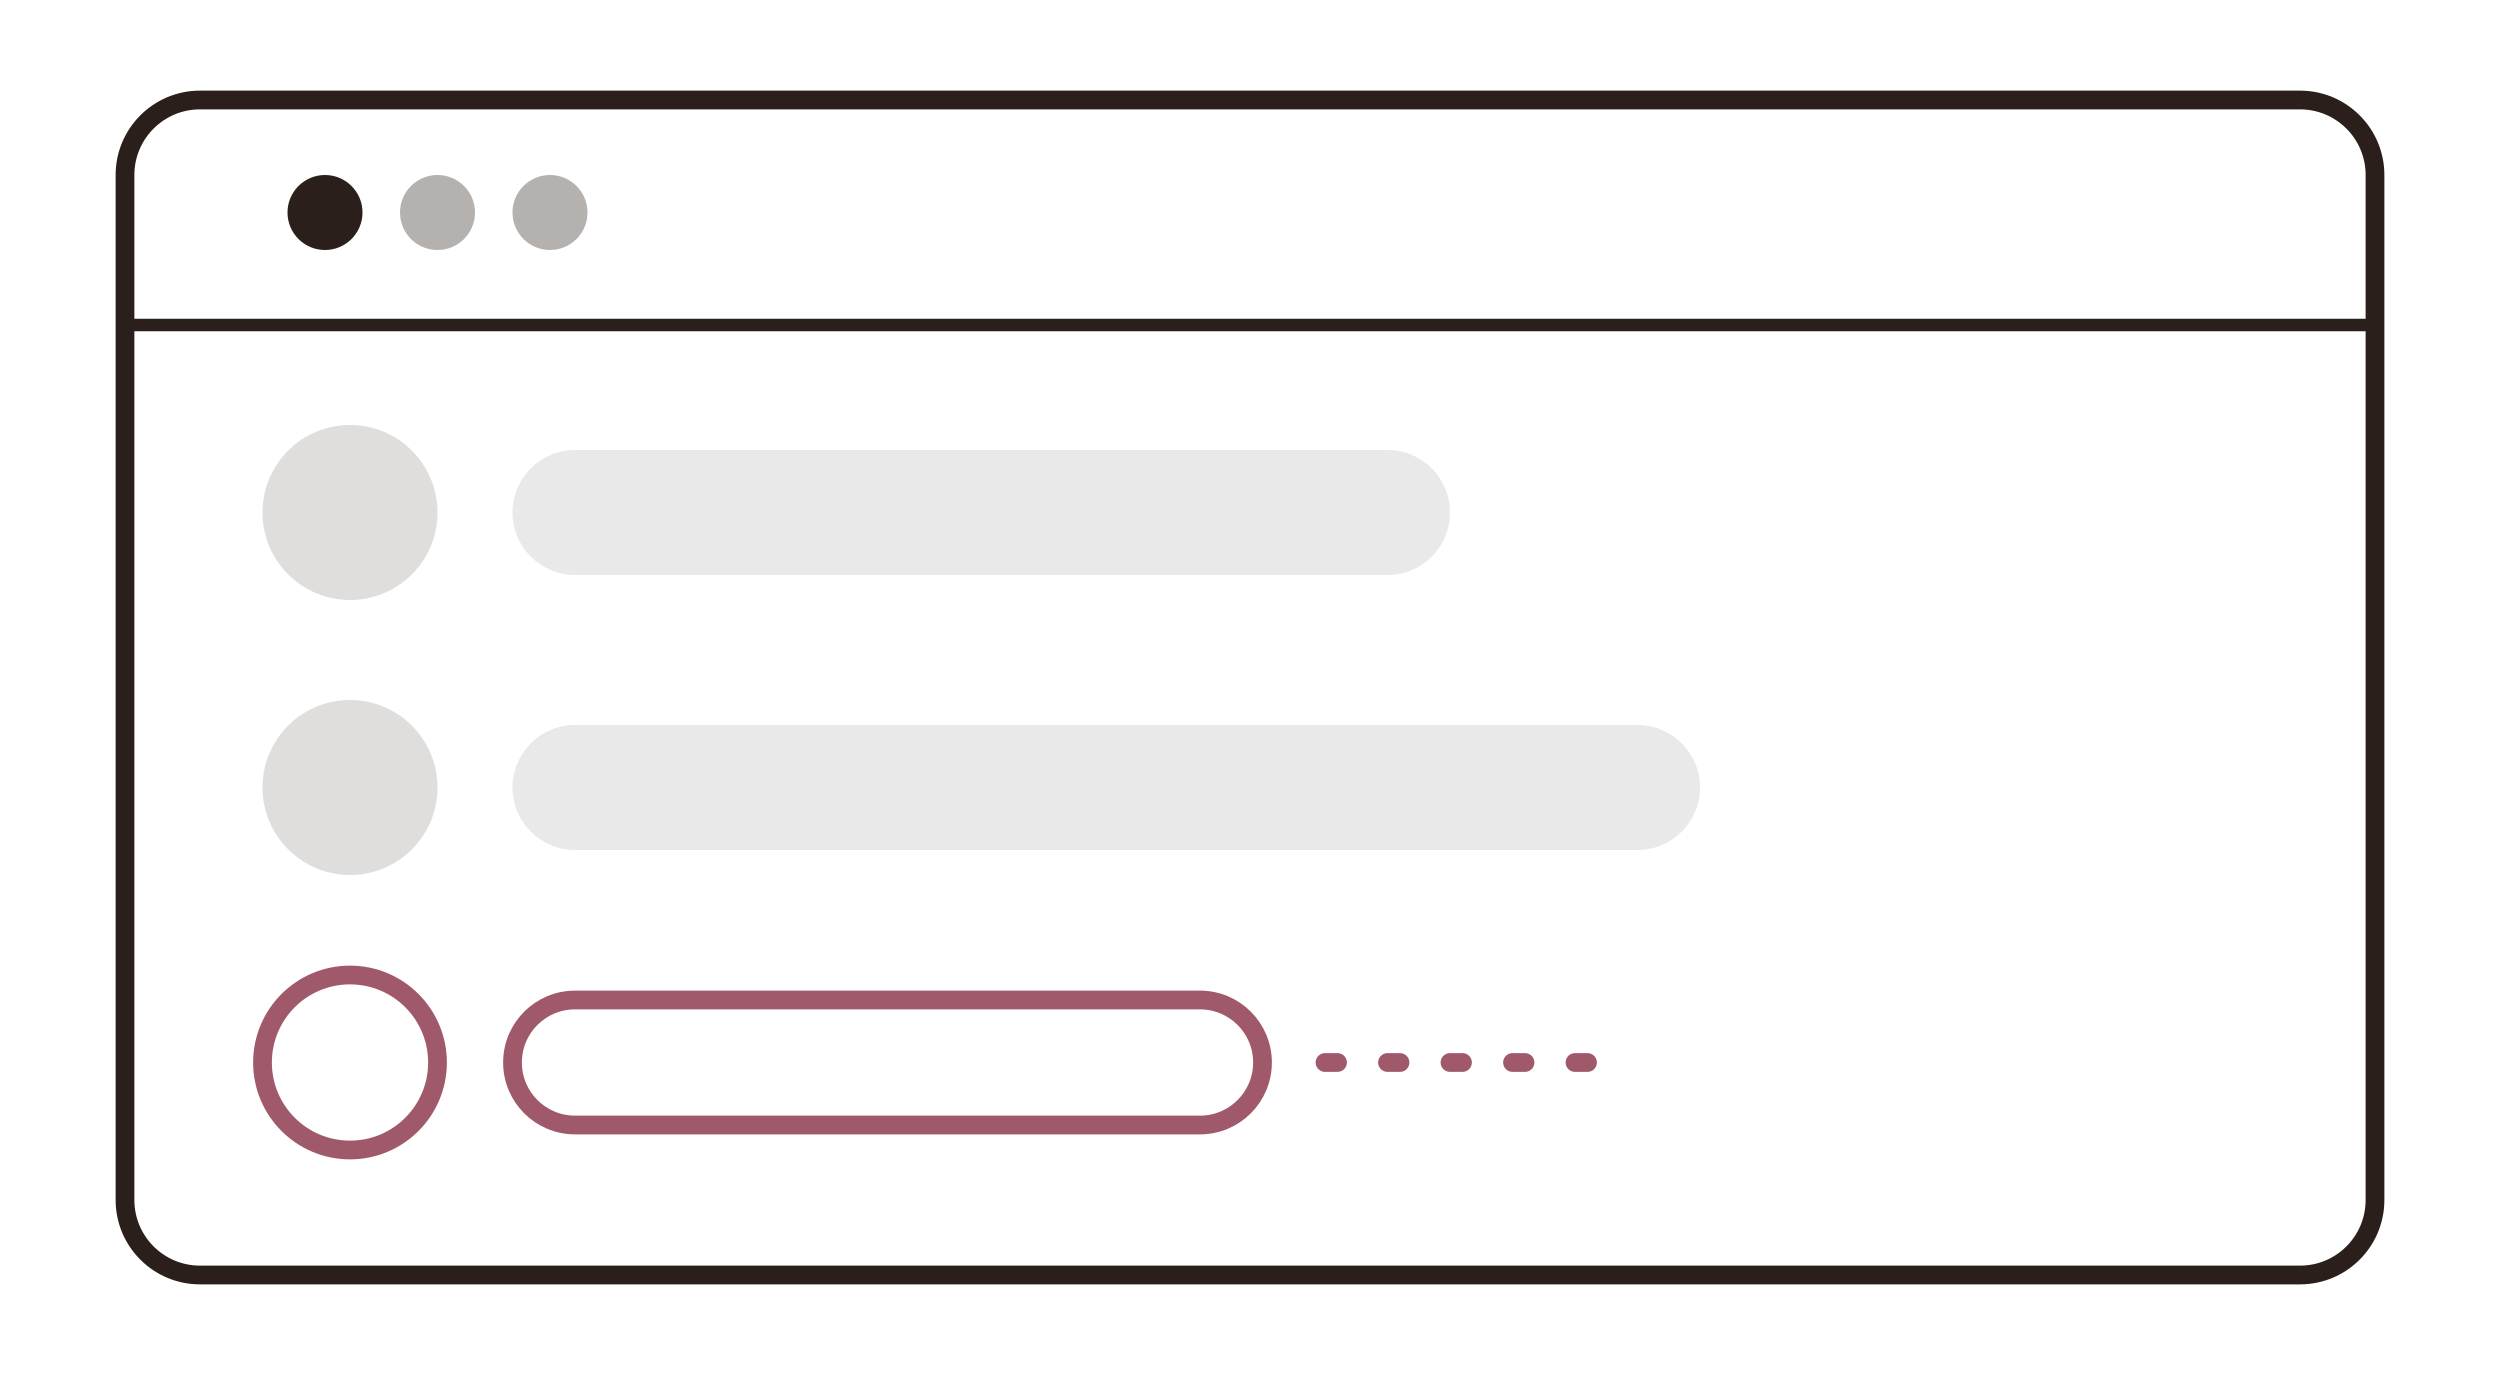
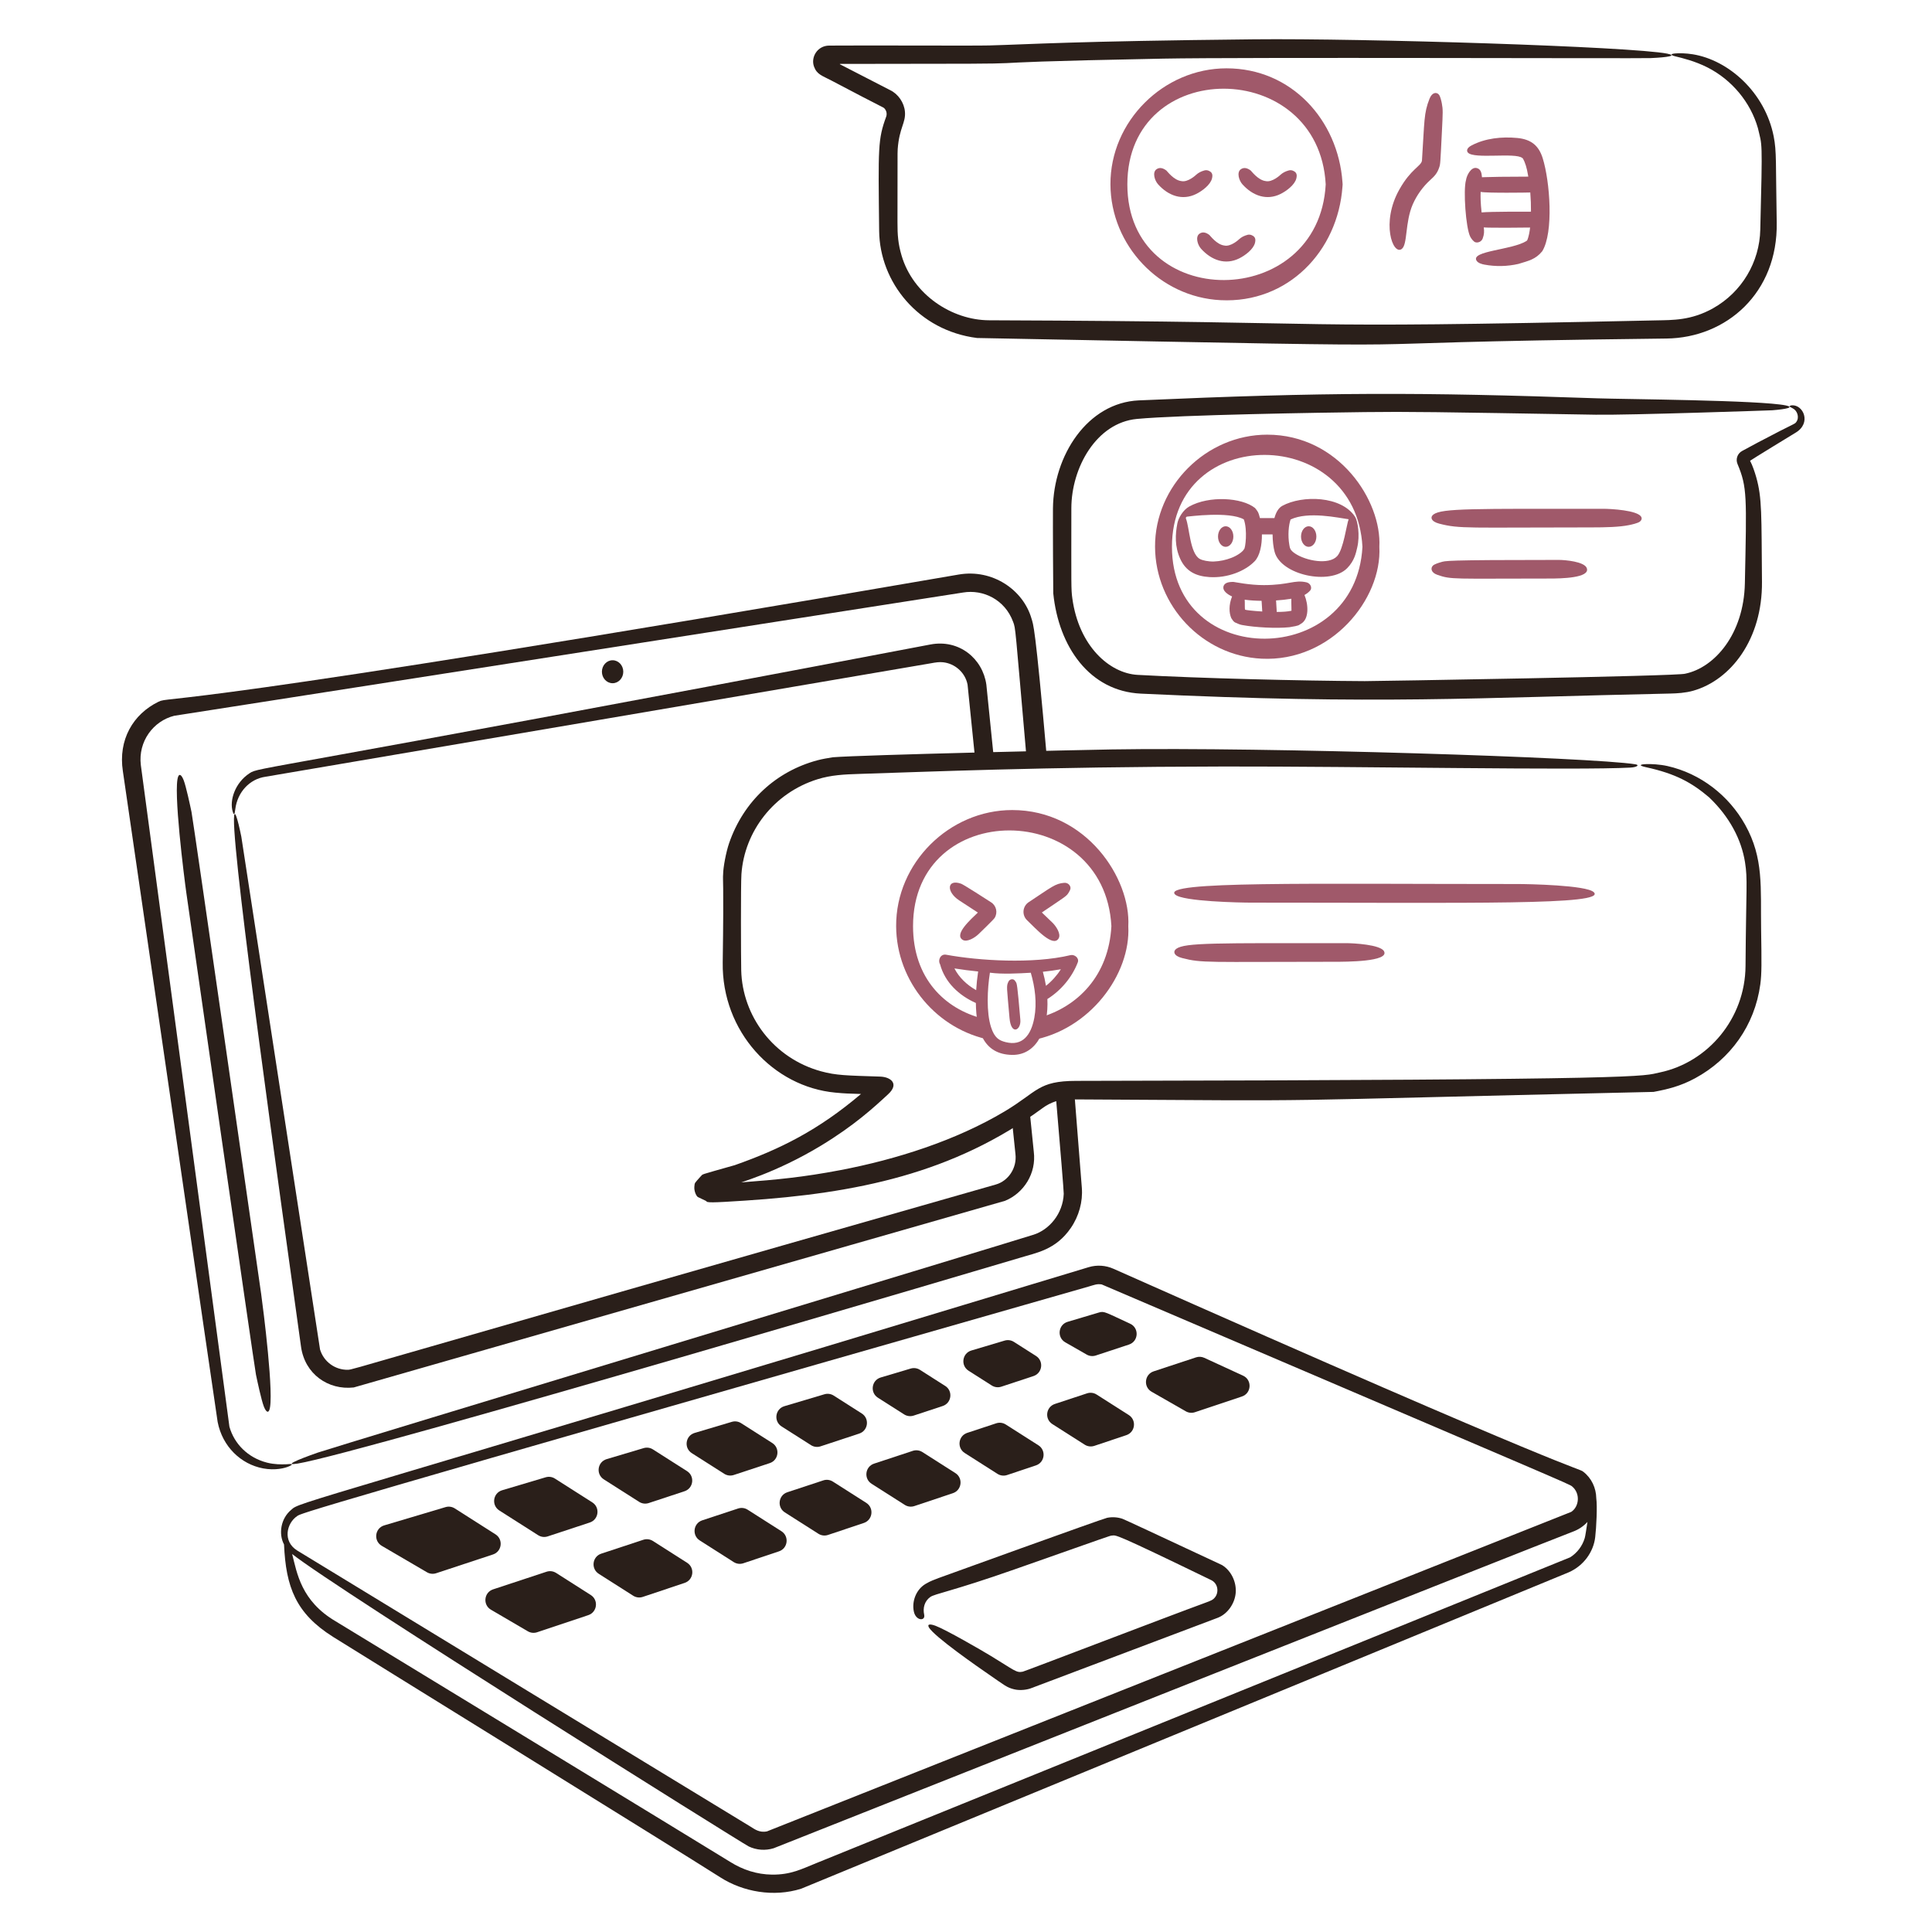
- <svg xmlns="http://www.w3.org/2000/svg" viewBox="0 0 400 220" fill="none">
-   <rect x="20" y="16" width="360" height="188" rx="12" stroke="#2A1F1A" stroke-width="3" />
-   <line x1="20" y1="52" x2="380" y2="52" stroke="#2A1F1A" stroke-width="2" />
-   <circle cx="52" cy="34" r="6" fill="#2A1F1A" />
-   <circle cx="70" cy="34" r="6" fill="#2A1F1A" opacity="0.35" />
-   <circle cx="88" cy="34" r="6" fill="#2A1F1A" opacity="0.35" />
-   <circle cx="56" cy="82" r="14" fill="#2A1F1A" opacity="0.15" />
-   <rect x="82" y="72" width="150" height="20" rx="10" fill="#2A1F1A" opacity="0.1" />
-   <circle cx="56" cy="126" r="14" fill="#2A1F1A" opacity="0.15" />
-   <rect x="82" y="116" width="190" height="20" rx="10" fill="#2A1F1A" opacity="0.1" />
-   <circle cx="56" cy="170" r="14" stroke="#A0596A" stroke-width="3" />
-   <rect x="82" y="160" width="120" height="20" rx="10" fill="none" stroke="#A0596A" stroke-width="3" />
-   <line x1="212" y1="170" x2="260" y2="170" stroke="#A0596A" stroke-width="3" stroke-dasharray="2 8" stroke-linecap="round" />
+ <svg xmlns="http://www.w3.org/2000/svg" fill="none" viewBox="0 0 400 400" id="Office-Chat-2--Streamline-Brooklyn" height="400" width="400">
+   <g id="office-chat-2--work-office-chat">
+     <g id="laptop">
+       <path id="vector" fill="#2a1f1a" d="M59.192 303.166c-0.97 0.024 -2.356 0.054 -3.92 -0.346 -3.98 -1.02 -6.788 -3.924 -7.774 -7.438L29.16 158.414c-0.602 -4.94 2.62 -9.154 6.912 -10.22l163.332 -25.52c4.152 -0.686 8.646 1.458 10.346 6.058 0.55 1.492 0.352 0.418 2.826 28.658l4.198 -0.084c-2.48 -28.332 -2.848 -27.972 -3.226 -29.276 -1.708 -5.894 -8.048 -10.286 -15.068 -9.076C33.332 147.42 35.406 144.02 32.812 145.288c-5.28 2.576 -8.368 7.89 -7.374 14.372 0.602 3.918 19.436 133.778 19.624 134.744 0.996 5.116 4.83 8.75 9.396 9.608 2.55 0.478 4.556 -0.05 5.422 -0.442 0.882 -0.398 0.748 -0.548 -0.688 -0.404Z" stroke-width="2" />
+       <path id="vector_2" fill="#2a1f1a" d="M222.39 225.704c-1.332 -0.02 -2.328 -0.072 -3.87 0.32 1.034 12.152 1.734 20.65 1.716 21.144 -0.166 4.128 -2.994 7.422 -6.226 8.458 -5.5 1.762 -145.284 44.092 -148.206 45.116 -4.55 1.596 -7.092 2.744 -4.166 2.272 12.906 -2.08 148.722 -42.346 149.608 -42.624 3.252 -1.016 7.304 -1.57 10.454 -6.15 1.692 -2.458 2.508 -5.452 2.284 -8.312l-1.594 -20.224Z" stroke-width="2" />
+       <path id="vector_3" fill="#2a1f1a" d="M55.736 291.994c1.136 -2.528 -1.282 -21.356 -1.662 -24.078 -0.48 -3.438 -14.088 -98.204 -14.424 -99.806 -0.282 -1.348 -1.124 -5.29 -1.624 -6.574 -0.37 -0.948 -0.824 -1.456 -1.116 -0.806 -1.136 2.528 1.274 21.306 1.662 24.076 0.48 3.436 14.088 98.202 14.424 99.806 0.278 1.334 1.124 5.292 1.624 6.574 0.37 0.948 0.824 1.458 1.116 0.808Z" stroke-width="2" />
+       <path id="vector_4" fill="#2a1f1a" d="M48.714 167.54c0.436 -3.53 2.974 -6.268 6.258 -6.724 0.88 -0.12 136.666 -23.292 137.684 -23.476 1.134 -0.208 1.788 -0.308 2.596 -0.224 2.396 0.25 4.578 2.064 5.072 4.628l1.616 15.892 3.878 -0.098 -1.604 -15.794c-0.762 -5.4 -5.644 -9.44 -11.584 -8.31C51.74 160.24 53.772 158.734 51.688 160.082c-3.06 1.98 -4.214 5.69 -3.502 7.968 0.246 0.786 0.384 0.668 0.53 -0.51l-0.002 0Z" stroke-width="2" />
+       <path id="vector_5" fill="#2a1f1a" d="M213.082 229.082a66.44 66.44 0 0 1 -3.616 2.414c0.44 4.278 0.722 7.006 0.774 7.454 0.336 2.894 -1.498 5.556 -4.052 6.286C72.254 283.486 73.2 283.574 72.036 283.6a5.91 5.91 0 0 1 -5.774 -4.202l-16.298 -106.172c-0.796 -3.914 -1.494 -6.124 -1.526 -3.66 -0.124 9.416 9.49 77.548 13.886 109.25 0.786 5.664 5.616 9.036 10.914 8.442l134.848 -38.644c3.854 -1.58 6.524 -5.668 5.946 -10.184l-0.95 -9.348Z" stroke-width="2" />
+       <path id="vector_6" fill="#2a1f1a" d="M126.832 141.454c1.22 0 2.212 -1.066 2.212 -2.38 0 -1.312 -0.99 -2.376 -2.212 -2.376 -1.22 0 -2.212 1.064 -2.212 2.378 0 1.312 0.99 2.378 2.212 2.378Z" stroke-width="2" />
+       <path id="vector_7" fill="#2a1f1a" d="M330.492 310.182c-0.036 -2.094 -0.962 -4.156 -2.712 -5.492 -1.098 -0.838 -0.658 0.928 -97.24 -42a7.4 7.4 0 0 0 -5.122 -0.342c-165.198 50.042 -163.208 48.46 -165.138 50.256 -2.114 1.754 -2.672 4.912 -1.474 7.162 0.386 8.822 2.43 14.25 10.118 19.11 3.3 2.086 71.572 44.29 80.224 49.818 4.692 3 11.034 4.14 16.724 2.346l158.894 -65.5c3.154 -1.38 5.16 -4.27 5.506 -7.294 0.238 -2.074 0.452 -6.328 0.22 -8.064Zm-268.968 3.704c0.924 -0.622 -0.166 -0.59 163.794 -47.496 1.212 -0.346 1.776 -0.63 2.784 -0.46 97.242 41.602 96.76 41.29 97.404 41.834 1.712 1.442 1.464 4.15 -0.194 5.252l-166.506 66.148c-1.606 0.34 -2.61 -0.49 -3.382 -0.956 0 0 -92.432 -56.27 -93.916 -57.206 -3.046 -1.922 -2.164 -5.646 0.016 -7.114v-0.002Zm266.578 4.558a7.104 7.104 0 0 1 -3.024 3.986l-156.108 63.324c-3.002 1.21 -5.246 2.414 -9.16 2.366 -3.082 -0.038 -6.008 -0.98 -8.646 -2.642 -2.842 -1.79 -81.682 -49.812 -81.682 -49.812 -7.142 -4.202 -7.992 -9.984 -8.996 -13.924 9.208 7.306 93.234 59.916 94.524 60.542a7.114 7.114 0 0 0 5.164 0.376c2.91 -1.146 160.736 -63.768 165.47 -65.544a7.636 7.636 0 0 0 3.02 -2.01c-0.24 1.528 -0.426 2.878 -0.562 3.338Z" stroke-width="2" />
+       <path id="vector_8" fill="#2a1f1a" d="M192.288 336.88c0.99 1.892 10.498 8.46 12.466 9.816 3.306 2.276 3.68 2.682 5.218 3.058 1.226 0.3 2.732 0.114 3.732 -0.312 0 0 36.952 -13.936 38.402 -14.492 2.044 -0.784 3.534 -2.934 3.73 -5.134 0.196 -2.2 -0.872 -4.586 -2.824 -5.784 -13.486 -6.308 -20.358 -9.502 -20.616 -9.582a6.2 6.2 0 0 0 -3.18 -0.204c-0.934 0.188 -34.662 12.378 -34.862 12.46 -0.892 0.374 -1.586 0.54 -2.736 1.232 -2.01 1.206 -2.852 3.684 -2.416 5.716 0.422 1.976 2.444 2.014 2.14 0.652 -0.306 -1.372 0.066 -2.808 1.254 -3.658 0.978 -0.698 4.546 -1.188 17.464 -5.726 20.116 -7.068 19.656 -6.96 20.18 -7.002 0.894 -0.074 0.306 -0.582 20.52 9.222 1.442 0.7 1.604 2.496 0.834 3.512 -0.44 0.58 -0.788 0.722 -2.13 1.212 -7.31 2.666 -37.184 14.12 -37.7 14.234 -1.35 0.296 -1.672 -0.256 -6.66 -3.282 -2.006 -1.218 -9.216 -5.384 -11.386 -6.204 -1.048 -0.396 -1.782 -0.418 -1.426 0.264l-0.004 0.002Z" stroke-width="2" />
+       <g id="group">
+         <path id="vector_9" fill="#2a1f1a" d="m180.45 307.196 6.872 4.376c0.592 0.376 1.322 0.466 1.986 0.244l7.976 -2.668c1.854 -0.62 2.16 -3.114 0.512 -4.166l-6.834 -4.352a2.324 2.324 0 0 0 -1.978 -0.246l-8.012 2.644c-1.862 0.614 -2.176 3.116 -0.522 4.168Z" stroke-width="2" />
+         <path id="vector_10" fill="#2a1f1a" d="m144.878 318.934 7.034 4.48c0.592 0.376 1.322 0.466 1.986 0.244l7.378 -2.468c1.854 -0.62 2.16 -3.114 0.512 -4.166l-7 -4.458a2.324 2.324 0 0 0 -1.978 -0.246l-7.412 2.446c-1.862 0.614 -2.174 3.116 -0.52 4.168Z" stroke-width="2" />
+         <path id="vector_11" fill="#2a1f1a" d="m199.736 300.828 6.782 4.32c0.592 0.376 1.322 0.466 1.986 0.244l5.972 -1.998c1.854 -0.62 2.16 -3.114 0.512 -4.166l-6.756 -4.302a2.324 2.324 0 0 0 -1.978 -0.246l-6 1.98c-1.862 0.614 -2.172 3.116 -0.518 4.168Z" stroke-width="2" />
+         <path id="vector_12" fill="#2a1f1a" d="m162.49 313.122 6.954 4.428c0.592 0.376 1.322 0.466 1.986 0.244l7.41 -2.478c1.854 -0.62 2.16 -3.114 0.512 -4.166l-6.92 -4.406a2.324 2.324 0 0 0 -1.978 -0.246l-7.444 2.456c-1.862 0.614 -2.174 3.116 -0.52 4.168Z" stroke-width="2" />
+         <path id="vector_13" fill="#2a1f1a" d="M233.736 278.378c2.004 -0.662 2.16 -3.438 0.242 -4.32 -5.102 -2.346 -5.336 -2.652 -6.436 -2.324l-6.496 1.934c-1.96 0.584 -2.266 3.23 -0.492 4.246l4.434 2.538c0.572 0.328 1.258 0.396 1.884 0.19l6.864 -2.264Z" stroke-width="2" />
+         <path id="vector_14" fill="#2a1f1a" d="m217.88 294.842 6.7 4.266c0.592 0.376 1.322 0.466 1.986 0.244l6.628 -2.218c1.854 -0.62 2.16 -3.114 0.512 -4.166l-6.668 -4.246a2.324 2.324 0 0 0 -1.978 -0.246l-6.658 2.198c-1.862 0.614 -2.176 3.116 -0.522 4.168Z" stroke-width="2" />
+         <path id="vector_15" fill="#2a1f1a" d="M249.33 281.122a2.324 2.324 0 0 0 -1.7 -0.096l-8.774 2.896c-1.91 0.63 -2.172 3.226 -0.426 4.224l7.074 4.05c0.576 0.33 1.264 0.398 1.892 0.188l9.728 -3.254c1.998 -0.668 2.148 -3.436 0.234 -4.316l-8.028 -3.692Z" stroke-width="2" />
+         <path id="vector_16" fill="#2a1f1a" d="m123.964 325.838 7.13 4.54c0.592 0.376 1.322 0.466 1.986 0.244l8.67 -2.9c1.854 -0.62 2.16 -3.114 0.512 -4.166l-7.09 -4.516a2.324 2.324 0 0 0 -1.978 -0.246l-8.71 2.874c-1.862 0.614 -2.174 3.116 -0.52 4.168v0.002Z" stroke-width="2" />
+         <path id="vector_17" fill="#2a1f1a" d="m214.49 280.734 -4.574 -2.912a2.326 2.326 0 0 0 -1.912 -0.268l-6.888 2.052c-1.91 0.568 -2.266 3.118 -0.586 4.188l4.804 3.058c0.588 0.374 1.314 0.466 1.978 0.246l6.658 -2.198c1.862 -0.614 2.174 -3.116 0.52 -4.168v0.002Z" stroke-width="2" />
+         <path id="vector_18" fill="#2a1f1a" d="m178.416 292.64 -5.816 -3.704a2.326 2.326 0 0 0 -1.912 -0.268l-8.288 2.468c-1.91 0.568 -2.266 3.118 -0.586 4.188l6.092 3.88c0.588 0.374 1.314 0.466 1.978 0.246l8.012 -2.644c1.862 -0.614 2.174 -3.114 0.52 -4.166Z" stroke-width="2" />
+         <path id="vector_19" fill="#2a1f1a" d="m159.886 298.756 -6.456 -4.11a2.326 2.326 0 0 0 -1.912 -0.268l-7.7 2.294c-1.91 0.568 -2.266 3.118 -0.586 4.188l6.712 4.274c0.588 0.374 1.314 0.466 1.978 0.246l7.444 -2.456c1.862 -0.614 2.174 -3.116 0.52 -4.168Z" stroke-width="2" />
+         <path id="vector_20" fill="#2a1f1a" d="m195.688 286.938 -5.222 -3.326a2.326 2.326 0 0 0 -1.912 -0.268l-6.206 1.848c-1.91 0.568 -2.266 3.118 -0.586 4.188l5.428 3.456c0.588 0.374 1.314 0.466 1.978 0.246l6 -1.98c1.862 -0.614 2.174 -3.116 0.52 -4.168v0.004Z" stroke-width="2" />
+         <path id="vector_21" fill="#2a1f1a" d="m92.244 312.032 -12.694 3.782c-1.95 0.58 -2.266 3.208 -0.51 4.234l9.354 5.472c0.576 0.336 1.268 0.41 1.902 0.202l11.77 -3.886c1.862 -0.614 2.174 -3.116 0.52 -4.168l-8.43 -5.368a2.326 2.326 0 0 0 -1.912 -0.268Z" stroke-width="2" />
+         <path id="vector_22" fill="#2a1f1a" d="m101.646 333.274 7.64 4.47c0.578 0.338 1.276 0.41 1.912 0.198l10.604 -3.546c1.854 -0.62 2.16 -3.114 0.512 -4.166l-7.182 -4.574a2.324 2.324 0 0 0 -1.978 -0.246l-11.062 3.65c-1.9 0.628 -2.172 3.204 -0.446 4.214Z" stroke-width="2" />
+         <path id="vector_23" fill="#2a1f1a" d="m142.242 304.58 -7.064 -4.498a2.326 2.326 0 0 0 -1.912 -0.268l-7.666 2.284c-1.91 0.568 -2.266 3.118 -0.586 4.188l7.318 4.66c0.588 0.374 1.314 0.466 1.978 0.246l7.412 -2.446c1.862 -0.614 2.174 -3.114 0.52 -4.166Z" stroke-width="2" />
+         <path id="vector_24" fill="#2a1f1a" d="m122.628 311.052 -7.74 -4.928a2.326 2.326 0 0 0 -1.912 -0.268l-9.01 2.684c-1.91 0.568 -2.266 3.118 -0.586 4.188l8.04 5.12c0.588 0.374 1.314 0.466 1.978 0.246l8.71 -2.874c1.862 -0.614 2.174 -3.116 0.52 -4.168Z" stroke-width="2" />
+       </g>
+     </g>
+     <g id="chat bubble 2">
+       <path id="vector_25" fill="#2a1f1a" d="M370.928 83.916c-0.664 0.136 -0.498 0.26 0.23 0.62 0.954 0.466 1.422 1.864 0.774 2.786 -0.408 0.58 -0.006 0.064 -7.986 4.292l-3.266 1.76a2.12 2.12 0 0 0 -0.948 2.686c2.016 4.828 1.9 6.634 1.524 24.72 -0.218 10.488 -6.248 17.426 -12.33 18.696 -1.14 0.526 -64.984 1.552 -66.372 1.544 -13.15 -0.064 -34.1 -0.58 -47.018 -1.294 -5.814 -0.32 -12.174 -5.946 -13.52 -15.84 -0.264 -1.948 -0.212 -2.298 -0.204 -18.638 0.004 -8.43 5.182 -17.72 13.576 -18.512 8.946 -0.844 38.18 -1.312 47.166 -1.416 9.262 -0.106 14.012 -0.032 47.802 0.542 6.744 0.114 36.4 -0.9 36.6 -0.92 2.924 -0.236 4.602 -0.614 2.818 -0.994 -5.224 -1.112 -33.588 -1.292 -39.034 -1.48 -36.972 -1.286 -56.214 -1.288 -94.936 0.426 -10.686 0.472 -17.7 11.45 -17.8 22.37 -0.03 3.292 0.036 16.706 0.064 17.582 1.118 11.052 7.508 20.262 18.14 20.764 49.28 2.326 69.354 0.826 109.652 -0.02 1.314 -0.028 3.09 -0.124 4.694 -0.58 7.764 -2.2 14.35 -10.626 14.244 -22.552 -0.124 -13.958 0.04 -17.33 -1.202 -21.7 -0.28 -0.98 -0.772 -2.466 -1.264 -3.36 0.2 -0.186 9.22 -5.692 9.422 -5.81 3.364 -1.996 1.598 -5.87 -0.822 -5.672h-0.004Z" stroke-width="2" />
+       <path id="vector_26" fill="#a0596a" d="M285.58 113.214c0.516 -9.5 -8.368 -23.22 -23.22 -23.22 -12.594 0 -23.278 10.586 -23.22 23.22 0.056 12.21 9.834 22.552 22.05 23.16 14.386 0.712 24.972 -12.31 24.39 -23.16Zm-42.94 0c0 -25.478 38.08 -25.264 39.44 0 -1.36 25.242 -39.44 25.48 -39.44 0Z" stroke-width="2" />
+       <path id="vector_27" fill="#a0596a" d="M339.802 107.024c-0.718 -1.382 -6.31 -1.684 -7.868 -1.684 -26.994 0 -33.362 -0.13 -35.156 1.176 -0.682 0.496 -0.59 1.436 1.198 1.9 4.266 1.106 5.814 0.778 31.482 0.778 2.936 0 5.836 -0.068 7.834 -0.48 0.516 -0.104 1.776 -0.388 2.202 -0.7 0.324 -0.234 0.51 -0.612 0.312 -0.992l-0.004 0Z" stroke-width="2" />
+       <path id="vector_28" fill="#a0596a" d="M328.522 117.608c-0.51 -1.326 -4.414 -1.684 -5.824 -1.684 -24.178 0 -23.392 0.2 -24.394 0.478 -0.402 0.11 -1.316 0.392 -1.63 0.7 -0.536 0.528 -0.388 1.454 0.886 1.9 2.956 1.036 3.18 0.778 23.302 0.778 2.214 0 8.46 -0.09 7.658 -2.17l0.002 -0.002Z" stroke-width="2" />
+       <path id="vector_29" fill="#a0596a" d="M280.568 107.02c-2.83 -4.392 -10.976 -4.548 -15.09 -2.286 -0.798 0.44 -1.316 1.38 -1.624 2.534h-2.992c-0.342 -1.364 -0.504 -1.42 -1.018 -2.088 -2.73 -2.188 -9.516 -2.604 -13.626 -0.31 -1.294 0.722 -2.236 2.37 -2.452 3.46 -0.452 2.29 -0.572 4.82 0.586 7.368 1.178 2.59 3.262 3.608 6.068 3.782 3.712 0.228 7.358 -1.226 9.336 -3.27 1.086 -1.12 1.53 -3.354 1.51 -5.564h2.208c0.006 1.36 0.172 2.664 0.412 3.582 1.268 4.848 11.514 7.024 15.046 3.392 1.522 -1.564 1.806 -3.164 2.064 -4.248 0.618 -2.584 0.08 -5.564 -0.428 -6.354Zm-23.004 6.684c-0.328 0.604 -1.52 1.382 -2.65 1.806a11.388 11.388 0 0 1 -3.594 0.744c-1.116 0.03 -2.344 -0.212 -2.914 -0.534 -2.032 -1.14 -2.124 -6.416 -2.87 -8.36a0.296 0.296 0 0 1 0.274 -0.404c0.276 0 8.624 -1.152 11.71 0.576 0.09 0.05 0.084 0.05 0 0 0.802 2.24 0.32 6.042 0.046 6.172h-0.002Zm19.276 1.442c-1.712 1.868 -6.46 0.964 -8.71 -0.546 -1.034 -0.694 -1.072 -1.12 -1.186 -1.776 -0.348 -1.992 -0.144 -4.128 0.258 -5.27 3.682 -1.732 9.854 -0.344 12.014 -0.05 -0.43 1.16 -1.066 6.214 -2.374 7.642h-0.002Z" stroke-width="2" />
+       <path id="vector_30" fill="#a0596a" d="M253.766 113.216c0.878 0 1.588 -0.952 1.588 -2.128 0 -1.178 -0.71 -2.132 -1.588 -2.132 -0.878 0 -1.588 0.954 -1.588 2.132 0 1.176 0.71 2.13 1.588 2.13Z" stroke-width="2" />
+       <path id="vector_31" fill="#a0596a" d="M270.952 113.216c0.878 0 1.588 -0.952 1.588 -2.128 0 -1.178 -0.71 -2.132 -1.588 -2.132 -0.878 0 -1.588 0.954 -1.588 2.132 0 1.176 0.71 2.13 1.588 2.13Z" stroke-width="2" />
+       <path id="vector_32" fill="#a0596a" d="M270.47 120.56c-2.482 -0.56 -3.588 0.568 -8.802 0.58 -3.002 0.008 -5.932 -0.626 -6.262 -0.656 -0.946 -0.022 -1.988 0.12 -2.122 1.058 -0.114 0.796 0.834 1.514 1.802 1.948 -0.71 1.78 -0.628 3.406 -0.168 4.474 0.212 0.292 0.404 0.738 0.866 0.946 0.426 0.192 1.038 0.468 1.532 0.518 2.458 0.458 6.914 0.72 9.654 0.43 2.2 -0.354 1.848 -0.422 2.364 -0.704 1.746 -0.956 1.562 -4.004 0.744 -5.968 0.456 -0.244 1.192 -0.782 1.33 -1.19 0.18 -0.54 -0.182 -1.264 -0.938 -1.434Zm-12.77 3.6c1.022 0.144 2.234 0.22 3.5 0.234l0.136 2.21c-1.862 -0.11 -3.404 -0.29 -3.552 -0.372 -0.106 -0.256 -0.02 -1.45 -0.084 -2.072Zm9.69 2.288c-0.738 0.174 -1.846 0.244 -3.05 0.248l-0.146 -2.38a31.164 31.164 0 0 0 3.166 -0.352c-0.028 0.974 0.038 1.952 0.028 2.484h0.002Z" stroke-width="2" />
+     </g>
+     <g id="chat bubble 1">
+       <path id="vector_33" fill="#2a1f1a" d="M346.932 11.684c1.392 0.342 3.998 0.96 6.61 2.29 4.994 2.546 8.884 7.166 10.416 12.56 0.874 3.846 0.976 1.68 0.49 20.988a19.138 19.138 0 0 1 -9.748 16.288c-4.558 2.57 -8.472 2.446 -11.742 2.52 -84.114 1.828 -55.862 0.274 -138.176 -0.02 -7.706 -0.03 -15.732 -5.3 -18.116 -13.388 -0.726 -2.464 -0.862 -4.248 -0.852 -6.97 0.046 -12.804 -0.024 -14.172 0.046 -15.1 0.332 -4.434 1.688 -5.394 1.5 -7.7 -0.154 -1.916 -1.432 -3.714 -3.066 -4.492l-10.368 -5.338s-0.036 -0.014 -0.044 -0.034c-0.016 -0.046 0.036 -0.064 0.072 -0.056 56.406 -0.034 13.23 -0.05 66.904 -1.094 15.918 -0.31 98.642 -0.006 100.908 -0.11 3.528 -0.16 5.562 -0.498 3.428 -0.92 -7.37 -1.466 -62.932 -3.204 -85.598 -2.968 -37.792 0.392 -46.062 1.034 -54.788 1.268 -3.284 0.088 -25.2 -0.04 -33.144 0.03 -2.454 0.022 -3.834 2.42 -3.132 4.348 0.604 1.656 1.684 1.874 3.664 2.92 11.336 5.994 10.642 5.424 10.96 5.794a1.686 1.686 0 0 1 0.332 1.616c-1.738 4.764 -1.662 6.2 -1.468 23.714 0.116 10.556 8.08 20.62 20.276 22.148 120.488 2.34 54.824 1.15 142.726 0.112 12.42 -0.146 23.088 -9.456 22.828 -24.026 -0.222 -12.46 0.004 -14.644 -0.628 -17.836 -1.806 -9.106 -9.328 -15.79 -16.746 -16.988 -2.75 -0.444 -5.992 -0.156 -3.546 0.446l0.002 0Z" stroke-width="2" />
+       <path id="vector_34" fill="#a0596a" d="M277.944 37.72c-0.904 -12.846 -10.548 -23.574 -24.004 -23.574 -13.036 0 -24.092 10.956 -24.034 24.034 0.058 12.64 10.176 23.34 22.82 23.968 13.926 0.692 24.284 -10.18 25.218 -23.514 0.046 -0.236 0.044 -0.68 0 -0.916Zm-44.538 0.46c0 -26.53 39.65 -26.308 41.068 0 -1.416 26.28 -41.068 26.528 -41.068 0Z" stroke-width="2" />
+       <path id="vector_35" fill="#a0596a" d="M290.198 51.56c1.272 -0.91 0.654 -5.488 2.308 -9.278a15.082 15.082 0 0 1 3.65 -5.05c0.742 -0.68 1.408 -1.294 1.822 -2.588 0.23 -0.718 0.22 -0.578 0.564 -7.612 0.182 -3.724 0.224 -4.336 -0.028 -5.638 -0.086 -0.446 -0.306 -1.434 -0.592 -1.788 -0.48 -0.594 -1.422 -0.52 -1.956 0.834 -1.198 3.036 -1.024 4.528 -1.564 12.824 -0.2 1.17 -2.26 1.666 -4.686 5.98 -3.846 6.836 -1.352 13.628 0.482 12.316Z" stroke-width="2" />
+       <path id="vector_36" fill="#a0596a" d="M319.404 32.766c-0.804 -2.58 -2.346 -3.92 -5.268 -4.2 -3.196 -0.3 -6.596 0.04 -9.44 1.53a2.54 2.54 0 0 0 -0.67 0.464c-0.292 0.306 -0.392 0.72 -0.102 1.04 1.248 1.388 9.836 -0.08 11.246 1.112 0.158 -0.024 0.706 1.19 0.982 2.46 0.098 0.456 0.188 0.92 0.268 1.396 -10.43 0.004 -9.618 0.252 -9.598 0.052 -0.072 -0.88 -0.276 -1.67 -1.142 -1.84 -1.094 -0.214 -2 1.436 -2.166 2.54 -0.584 2.044 -0.036 9.82 0.866 11.648 0.212 0.43 0.698 1.068 1.082 1.19a1.272 1.272 0 0 0 1.506 -0.762c0.328 -0.89 0.342 -1.47 0.23 -2.312 1.17 0.116 9.21 0.044 9.588 0.024 -0.022 0.206 -0.048 0.404 -0.074 0.598 -0.148 1.068 -0.466 2.026 -0.544 2.072a0.194 0.194 0 0 0 -0.098 0.098c-2.98 1.9 -11.552 2.038 -10.38 4.072 0.292 0.506 1.092 0.74 1.652 0.84a17.332 17.332 0 0 0 7.038 -0.148c2.096 -0.65 3.528 -0.914 4.928 -2.626 2.398 -3.916 1.586 -14.464 0.096 -19.248Zm-12.654 11.214c-0.226 -2.05 -0.236 -3.26 -0.2 -4.254 1.112 0.274 9.866 0.152 10.278 0.126 0.11 1.352 0.158 2.7 0.144 3.972 -0.226 -0.006 -8.52 -0.03 -10.22 0.156h-0.002Z" stroke-width="2" />
+       <path id="vector_37" fill="#a0596a" d="M250.292 35.37a1.328 1.328 0 0 0 -0.896 -0.094c-0.742 0.2 -1.29 0.5 -1.72 0.888 -0.066 0.074 -1.744 1.64 -3.096 1.328 -1.582 -0.192 -2.936 -2.066 -3.092 -2.186 -0.656 -0.5 -1.396 -0.738 -2.066 -0.25 -0.876 0.64 -0.372 2.308 0.352 3.112 2.158 2.396 5.04 3.4 7.884 1.992 1.22 -0.604 2.96 -1.886 3.278 -3.236 0.17 -0.726 0.07 -1.24 -0.644 -1.55v-0.004Z" stroke-width="2" />
+       <path id="vector_38" fill="#a0596a" d="M267.754 35.37a1.328 1.328 0 0 0 -0.896 -0.094c-0.742 0.2 -1.29 0.5 -1.72 0.888 -0.066 0.074 -1.744 1.64 -3.096 1.328 -1.582 -0.192 -2.936 -2.066 -3.092 -2.186 -0.656 -0.5 -1.396 -0.738 -2.066 -0.25 -0.874 0.636 -0.372 2.31 0.352 3.112 2.17 2.406 5.05 3.394 7.884 1.992 1.22 -0.604 2.96 -1.886 3.278 -3.236 0.17 -0.726 0.07 -1.24 -0.644 -1.55v-0.004Z" stroke-width="2" />
+       <path id="vector_39" fill="#a0596a" d="M259.192 48.71a1.328 1.328 0 0 0 -0.896 -0.094c-0.742 0.198 -1.29 0.498 -1.72 0.888 -0.066 0.074 -1.744 1.638 -3.096 1.328 -1.582 -0.192 -2.936 -2.066 -3.092 -2.186 -0.656 -0.504 -1.396 -0.74 -2.066 -0.25 -0.874 0.636 -0.376 2.31 0.352 3.114 2.172 2.398 5.042 3.396 7.884 1.99 1.232 -0.61 2.96 -1.888 3.278 -3.236 0.17 -0.724 0.072 -1.242 -0.644 -1.55v-0.004Z" stroke-width="2" />
+     </g>
+     <g id="chat bubble 3">
+       <path id="vector_40" fill="#2a1f1a" d="M340.788 158.844c6.168 1.34 9.49 3.212 13.048 6.222 4.278 4.068 6.71 8.78 7.452 13.46 0.57 3.594 0.226 5.1 0.106 21.468 -0.08 10.958 -7.844 19.968 -17.74 22.042 -3.784 0.792 -0.006 1.552 -120.84 1.748 -7.964 0.012 -7.938 2.224 -14.842 6.338 -10.102 6.02 -22.444 9.94 -33.996 12.142 -7.7 1.466 -13.182 1.98 -20.298 2.52 -1.488 0.268 6.626 -1.712 16.37 -7.634 6.762 -4.108 10.786 -7.772 13.852 -10.62 2.344 -2.178 0.48 -3.562 -1.666 -3.632 -6.97 -0.228 -9.112 -0.238 -12.24 -1.096 -9.866 -2.708 -16.298 -11.444 -16.532 -20.906 -0.054 -2.18 -0.108 -17.752 0.044 -19.926 0.62 -8.836 6.714 -16.83 15.774 -19.64 2.79 -0.868 5.536 -1.006 8.672 -1.1 13.236 -0.398 37.108 -1.472 75.5 -1.532 27.666 -0.044 73.512 0.82 84.128 0.222 1.356 -0.076 1.922 -0.536 1.004 -0.684 -8.906 -1.434 -76.338 -3.592 -108.4 -3.074 -6.372 0.102 -51.398 1.12 -57.75 1.622 -1.072 0.176 -2.154 0.346 -3.206 0.628 -8.542 2.292 -15.272 8.434 -18.278 17.172 -0.626 1.82 -1.226 5.004 -1.234 6.402 -0.108 1.548 0.17 0.522 -0.084 18.302 -0.204 14.274 10.456 25.73 23.318 26.928 2.22 0.206 2.31 0.176 5.312 0.28 -8.876 7.532 -16.784 11.44 -26.126 14.734 -7.93 2.256 -6.396 1.738 -7.12 2.386 -1.218 1.39 -1.188 1.182 -1.26 2.106 -0.074 0.95 0.456 2.042 0.8 2.146l1.67 0.798c0.098 0.356 0.98 0.374 8.062 -0.092 22.952 -1.51 43.088 -5.564 61.544 -19.14 1.686 -1.24 3.522 -1.832 5.452 -1.82 59.924 0.338 32.908 0.442 121.07 -1.548 2.86 -0.54 5.526 -1.156 8.622 -2.838 7.262 -3.946 12.312 -10.882 13.476 -19.416 0.3 -2.204 0.274 -4.416 0.168 -11.414 -0.132 -8.672 0.578 -14.69 -3.308 -21.644 -3.362 -6.016 -9.178 -10.596 -16.086 -12.154 -3.046 -0.686 -7.63 -0.448 -4.438 0.244Z" stroke-width="2" />
+       <path id="vector_41" fill="#a0596a" d="M233.604 191.746c0.534 -9.832 -8.662 -24.034 -24.034 -24.034 -13.036 0 -24.094 10.96 -24.034 24.034 0.052 11.566 8.532 21.508 19.66 23.594 -0.9 -1.116 -1.412 -2.708 -1.678 -4.452 -7.898 -1.968 -14.482 -8.332 -14.482 -19.14 0 -26.532 39.65 -26.308 41.066 0 -0.558 10.348 -7.044 16.66 -14.704 18.888 -0.302 1.936 -0.94 3.602 -1.934 4.768 12.2 -2.11 20.672 -13.736 20.138 -23.66l0.002 0.002Z" stroke-width="2" />
+       <path id="vector_42" fill="#a0596a" d="M219.182 194.284c0.538 -0.922 -0.532 -2.53 -1.292 -3.266 -0.178 -0.172 -1.96 -1.894 -2.166 -2.08l-0.01 -0.026c5.024 -3.388 5.04 -3.344 5.5 -4.04 0.152 -0.23 0.422 -0.686 0.422 -0.992 0 -0.572 -0.536 -1.16 -1.298 -1.1 -1.882 0.148 -2.568 0.852 -7.358 4.006a2.4 2.4 0 0 0 -0.294 3.78c1.68 1.588 5.328 5.72 6.498 3.714l-0.002 0.004Z" stroke-width="2" />
+       <path id="vector_43" fill="#a0596a" d="M199.306 194.584c0.904 0.564 2.546 -0.456 3.302 -1.192 0.524 -0.51 3.088 -2.976 3.318 -3.34a2.356 2.356 0 0 0 -0.734 -3.24c-0.648 -0.432 -5.684 -3.662 -6.18 -3.84 -2.976 -1.07 -3.146 1.66 -0.428 3.438l3.872 2.526c-1.412 1.37 -4.992 4.496 -3.15 5.648Z" stroke-width="2" />
+       <path id="vector_44" fill="#a0596a" d="M221.624 197.754c-7.762 1.86 -18.986 1.152 -25.74 -0.09 -1.184 -0.22 -1.754 1.17 -1.26 1.96 1.016 3.79 3.944 6.492 7.418 8.034 0.076 5.842 1.642 10.642 7.484 10.748 5.384 0.098 7.592 -5.78 7.322 -11.566 2.908 -1.834 5.136 -4.576 6.29 -7.576 0.354 -0.922 -0.68 -1.71 -1.512 -1.512l-0.002 0Zm-24.022 2.748c1.616 0.256 3.258 0.47 4.912 0.634a43.564 43.564 0 0 0 -0.408 3.866c-1.948 -1.092 -3.548 -2.644 -4.504 -4.5Zm16.538 10.24c-0.664 3.564 -2.44 5.902 -5.926 5.02 -1.322 -0.334 -2.304 -0.834 -3.03 -3.098 -0.996 -3.102 -0.768 -7.876 -0.232 -11.28 2.5 0.348 5.922 0.16 8.462 0.012 0.88 3 1.3 6.268 0.728 9.344l-0.002 0.002Zm2.416 -6.638c-0.162 -0.988 -0.38 -1.962 -0.642 -2.908a52.108 52.108 0 0 0 3.724 -0.52 13.762 13.762 0 0 1 -3.082 3.428Z" stroke-width="2" />
+       <path id="vector_45" fill="#a0596a" d="M211.252 211.138c-0.642 -7.576 -0.724 -7.476 -0.936 -7.83 -0.096 -0.162 -0.272 -0.412 -0.442 -0.492a0.836 0.836 0 0 0 -1.06 0.376c-0.512 1.006 -0.356 1.056 0.192 7.54 0.316 3.744 2.428 2.56 2.246 0.406Z" stroke-width="2" />
+       <path id="vector_46" fill="#a0596a" d="M329.97 184.712c-1.516 -1.46 -13.634 -1.684 -15.736 -1.684 -43.416 0 -73.852 -0.63 -70.938 2.17 1.516 1.458 13.634 1.684 15.736 1.684 46.046 0 73.778 0.56 70.938 -2.17Z" stroke-width="2" />
+       <path id="vector_47" fill="#a0596a" d="M286.552 196.954c-0.718 -1.38 -6.3 -1.684 -7.868 -1.684 -26.996 0 -33.362 -0.13 -35.156 1.176 -0.678 0.494 -0.592 1.438 1.198 1.9 4.162 1.08 5.066 0.78 31.482 0.78 2.446 0 11.474 0.006 10.344 -2.172Z" stroke-width="2" />
+     </g>
+   </g>
</svg>
